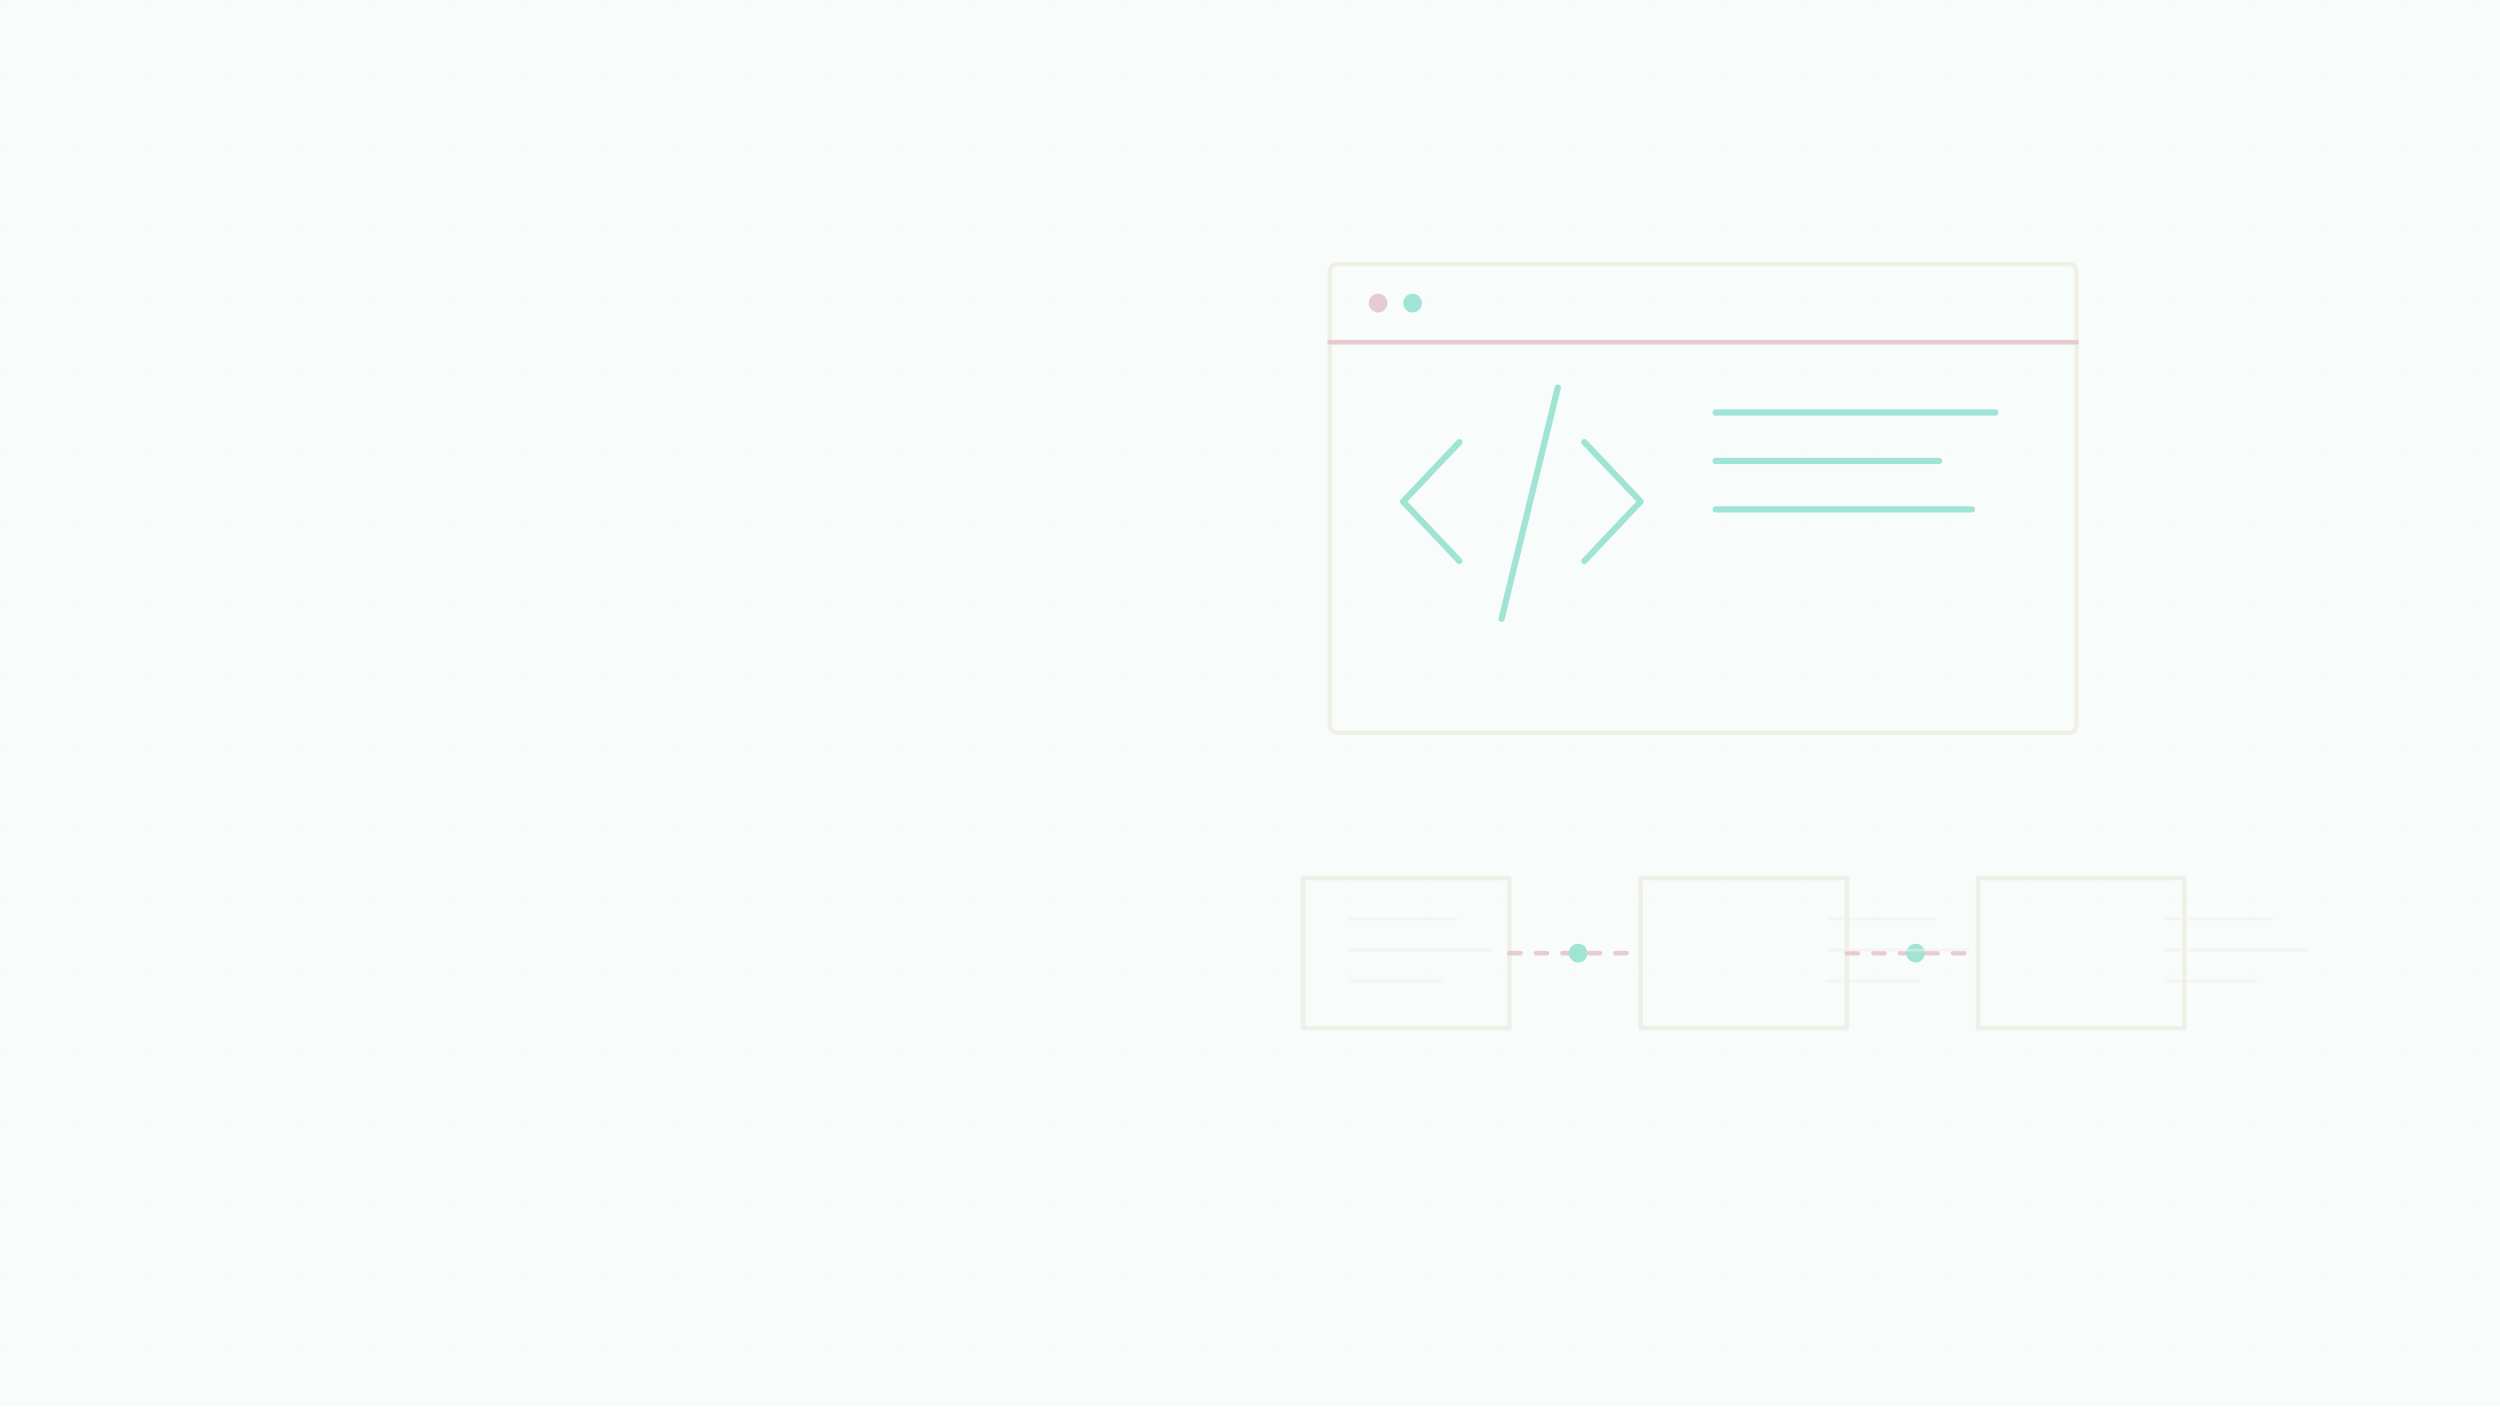
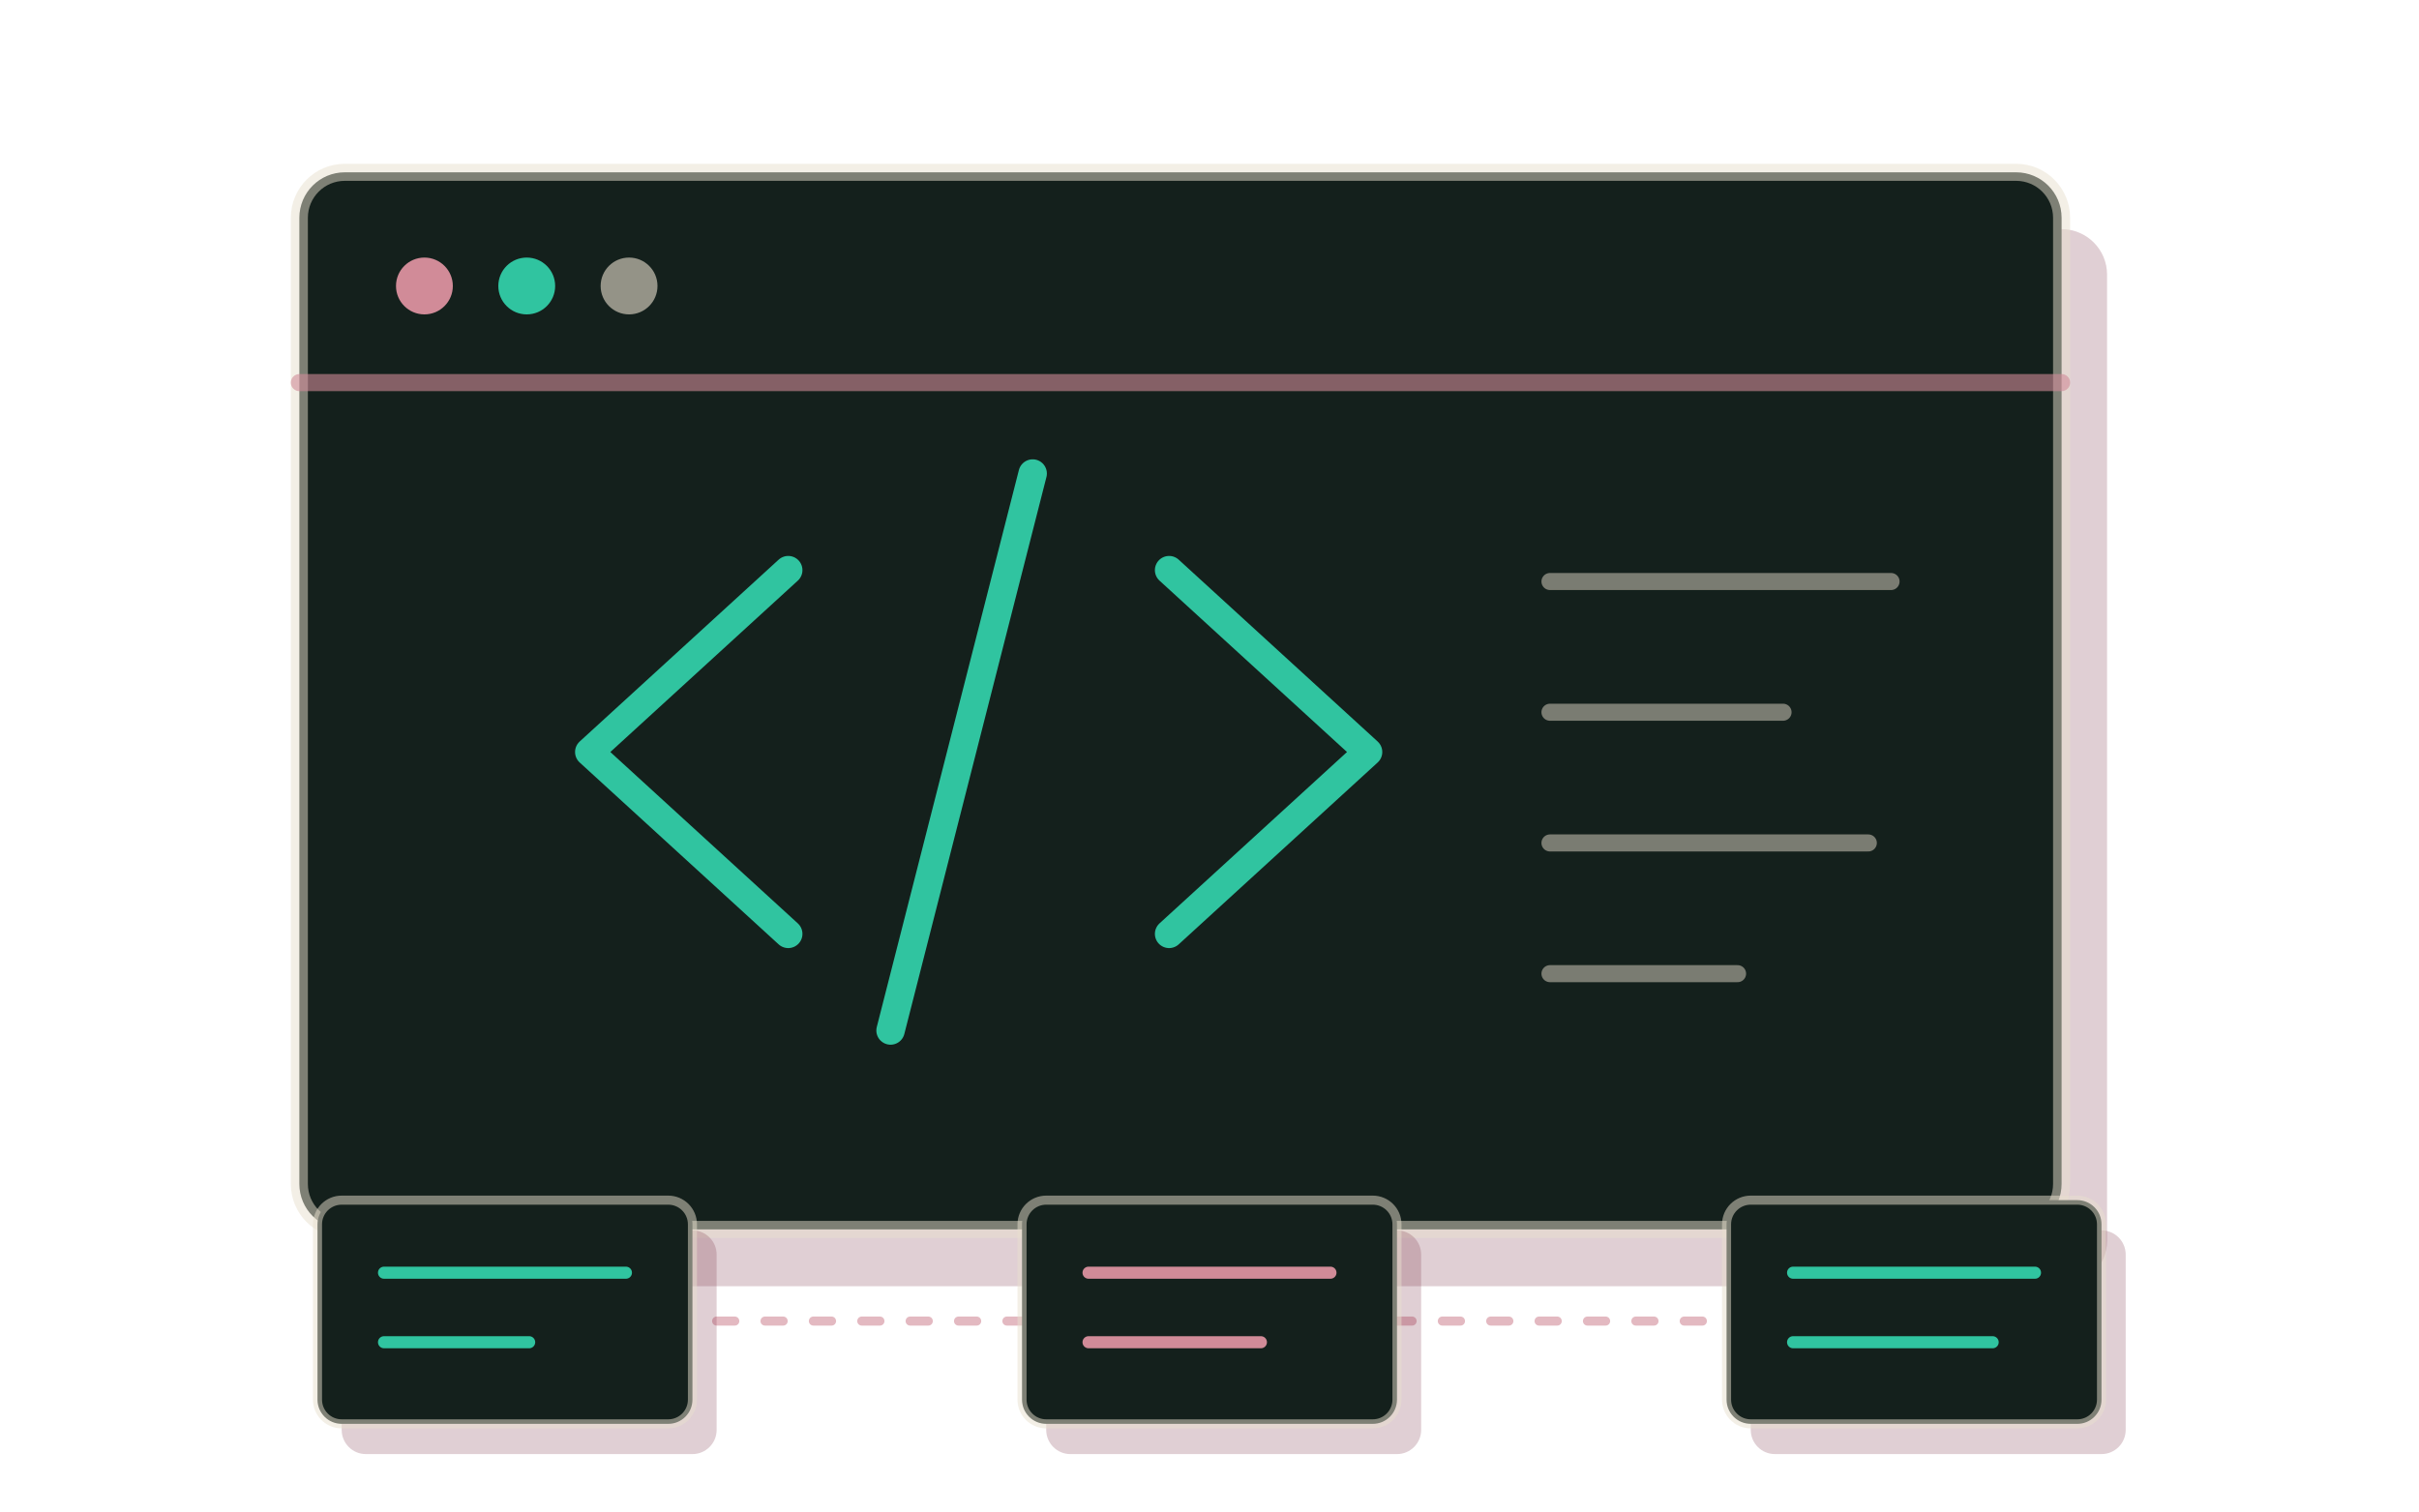
- <svg xmlns="http://www.w3.org/2000/svg" viewBox="0 0 1600 900" fill="none">
-   <defs>
-     <pattern id="grid" width="48" height="48" patternUnits="userSpaceOnUse">
-       <path d="M48 0H0V48" stroke="#E9E0CF" stroke-opacity=".09" />
-     </pattern>
-     <linearGradient id="wash" x1="800" y1="0" x2="800" y2="900">
-       <stop stop-color="#30C4A0" stop-opacity=".035" />
-       <stop offset="1" stop-color="#74263C" stop-opacity=".055" />
-     </linearGradient>
-   </defs>
-   <rect width="1600" height="900" fill="url(#wash)" />
-   <rect width="1600" height="900" fill="url(#grid)" opacity=".45" />
-   <g opacity=".44" stroke-linecap="round" stroke-linejoin="round">
-     <rect x="851" y="169" width="478" height="300" rx="5" stroke="#E9E0CF" stroke-width="3" />
-     <path d="M851 219h478" stroke="#D18B98" stroke-width="3" />
-     <circle cx="882" cy="194" r="6" fill="#D18B98" />
-     <circle cx="904" cy="194" r="6" fill="#30C4A0" />
-     <path d="m934 283-36 38 36 38m80-76 36 38-36 38m-17-111-36 148m137-132h179m-179 31h143m-143 31h164" stroke="#30C4A0" stroke-width="4" />
-     <path d="M834 562h132v96H834zM1050 562h132v96h-132zM1266 562h132v96h-132z" stroke="#E9E0CF" stroke-width="3" />
-     <path d="M966 610h84m132 0h84" stroke="#D18B98" stroke-width="3" stroke-dasharray="7 10" />
-     <circle cx="1010" cy="610" r="6" fill="#30C4A0" />
-     <circle cx="1226" cy="610" r="6" fill="#30C4A0" />
-     <path d="M864 588h68m-68 20h90m-90 20h58m248-40h68m-68 20h90m-90 20h58m158-40h68m-68 20h90m-90 20h58" stroke="#E9E0CF" stroke-opacity=".48" stroke-width="2" />
+ <svg xmlns="http://www.w3.org/2000/svg" viewBox="0 0 800 500" fill="none">
+   <g stroke-linecap="round" stroke-linejoin="round">
+     <g transform="translate(99 57) scale(1.88)">
+       <rect x="8" y="10" width="310" height="186" rx="8" fill="#74263C" fill-opacity=".22" />
+       <rect x="0" y="0" width="310" height="186" rx="8" fill="#14201C" stroke="#E9E0CF" stroke-opacity=".5" stroke-width="3" />
+       <path d="M0 37h310" stroke="#D18B98" stroke-opacity=".6" stroke-width="3" />
+       <circle cx="22" cy="20" r="5" fill="#D18B98" />
+       <circle cx="40" cy="20" r="5" fill="#30C4A0" />
+       <circle cx="58" cy="20" r="5" fill="#E9E0CF" fill-opacity=".6" />
+       <path d="m86 70-35 32 35 32m67-64 35 32-35 32m-24-81-25 98" stroke="#30C4A0" stroke-width="5" />
+       <path d="M220 72h60m-60 23h41m-41 23h56m-56 23h33" stroke="#E9E0CF" stroke-opacity=".48" stroke-width="3" />
+     </g>
+     <path d="M189 437h427" stroke="#D18B98" stroke-opacity=".6" stroke-width="3" stroke-dasharray="6 10" />
+     <rect x="113" y="407" width="124" height="74" rx="8" fill="#74263C" fill-opacity=".22" />
+     <rect x="105" y="397" width="124" height="74" rx="8" fill="#14201C" stroke="#E9E0CF" stroke-opacity=".5" stroke-width="3" />
+     <path d="M127 421h80m-80 23h48" stroke="#30C4A0" stroke-width="4" />
+     <rect x="346" y="407" width="124" height="74" rx="8" fill="#74263C" fill-opacity=".22" />
+     <rect x="338" y="397" width="124" height="74" rx="8" fill="#14201C" stroke="#E9E0CF" stroke-opacity=".5" stroke-width="3" />
+     <path d="M360 421h80m-80 23h57" stroke="#D18B98" stroke-width="4" />
+     <rect x="579" y="407" width="124" height="74" rx="8" fill="#74263C" fill-opacity=".22" />
+     <rect x="571" y="397" width="124" height="74" rx="8" fill="#14201C" stroke="#E9E0CF" stroke-opacity=".5" stroke-width="3" />
+     <path d="M593 421h80m-80 23h66" stroke="#30C4A0" stroke-width="4" />
  </g>
</svg>
